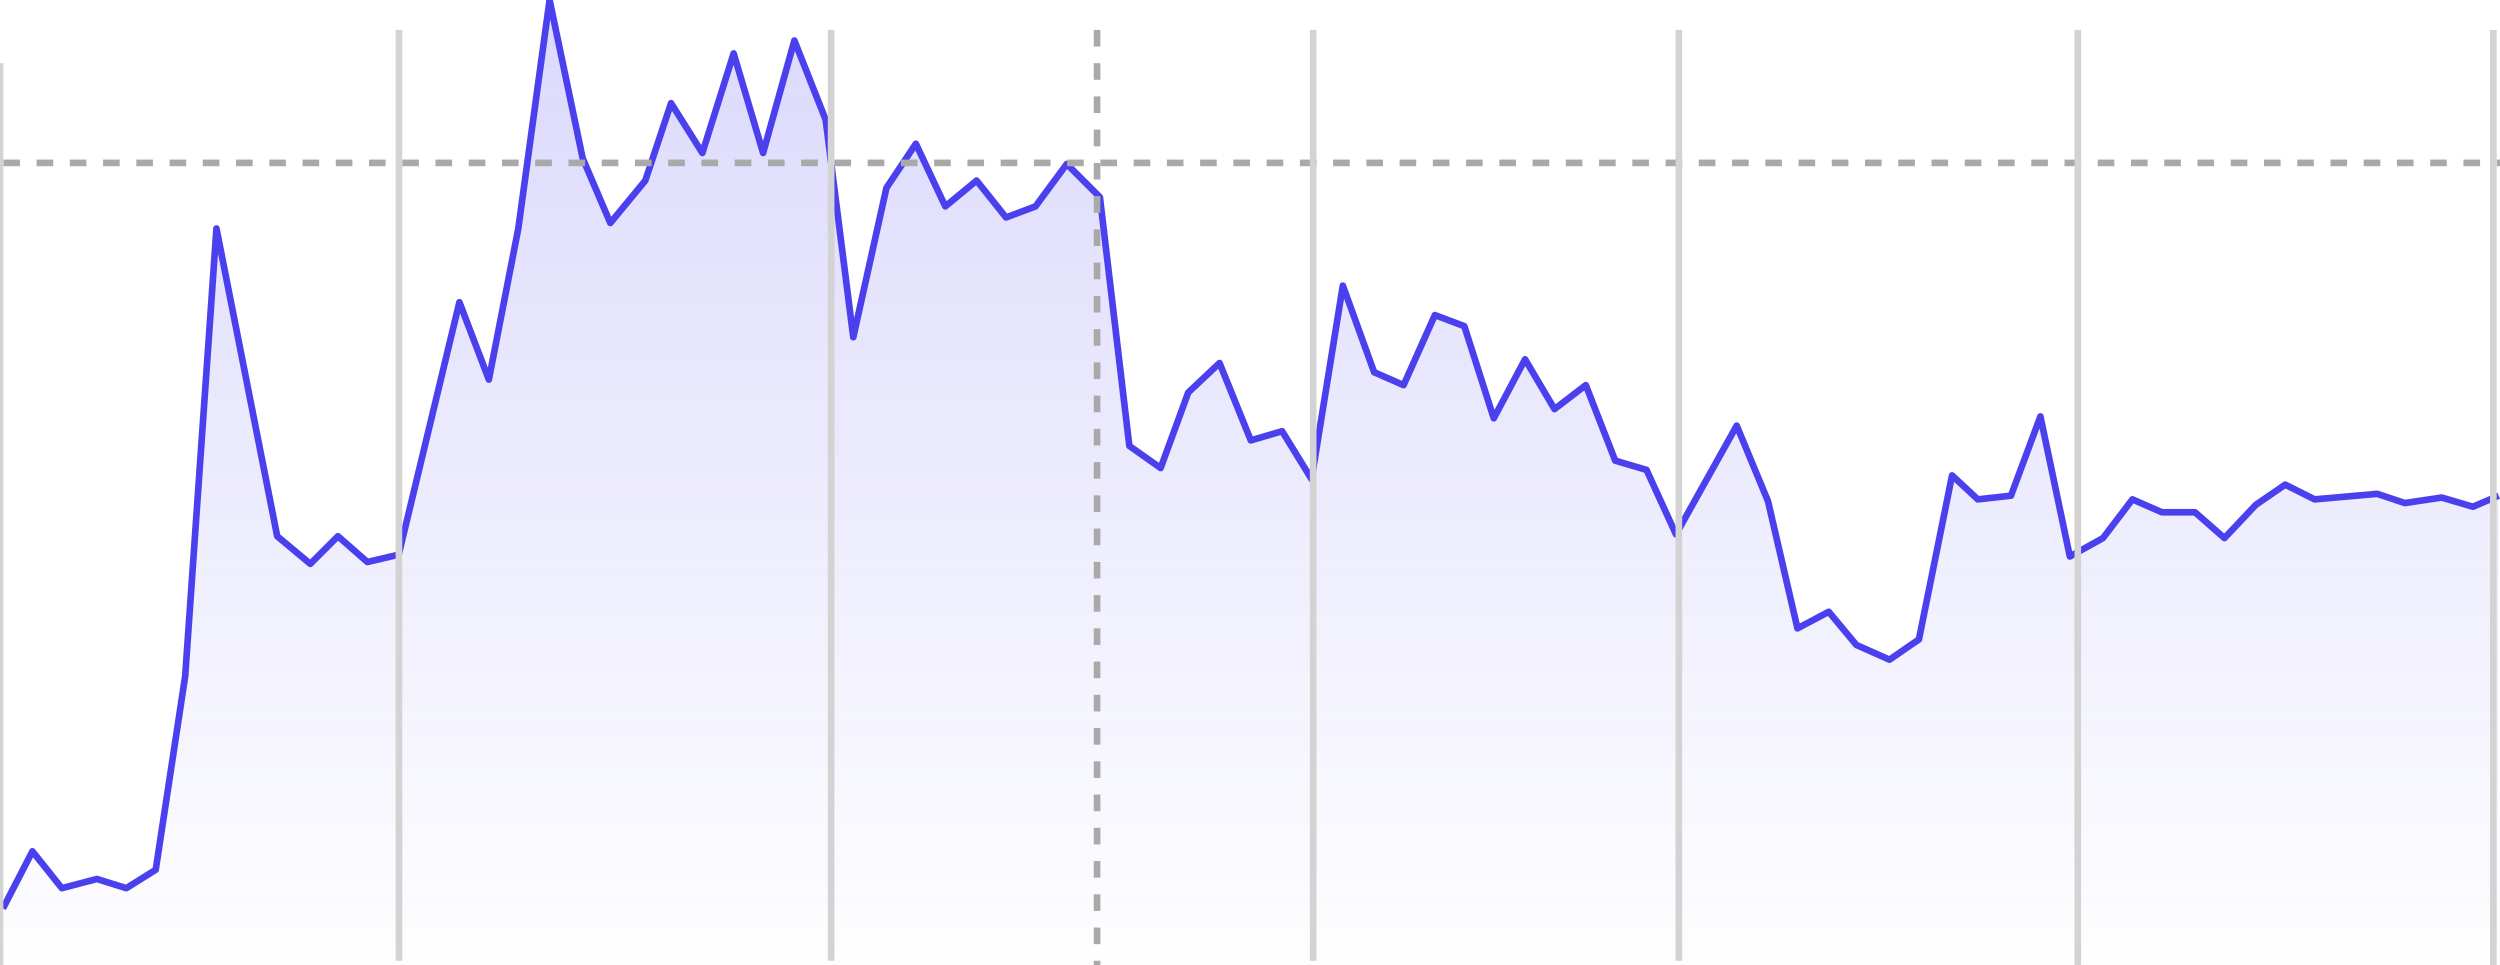
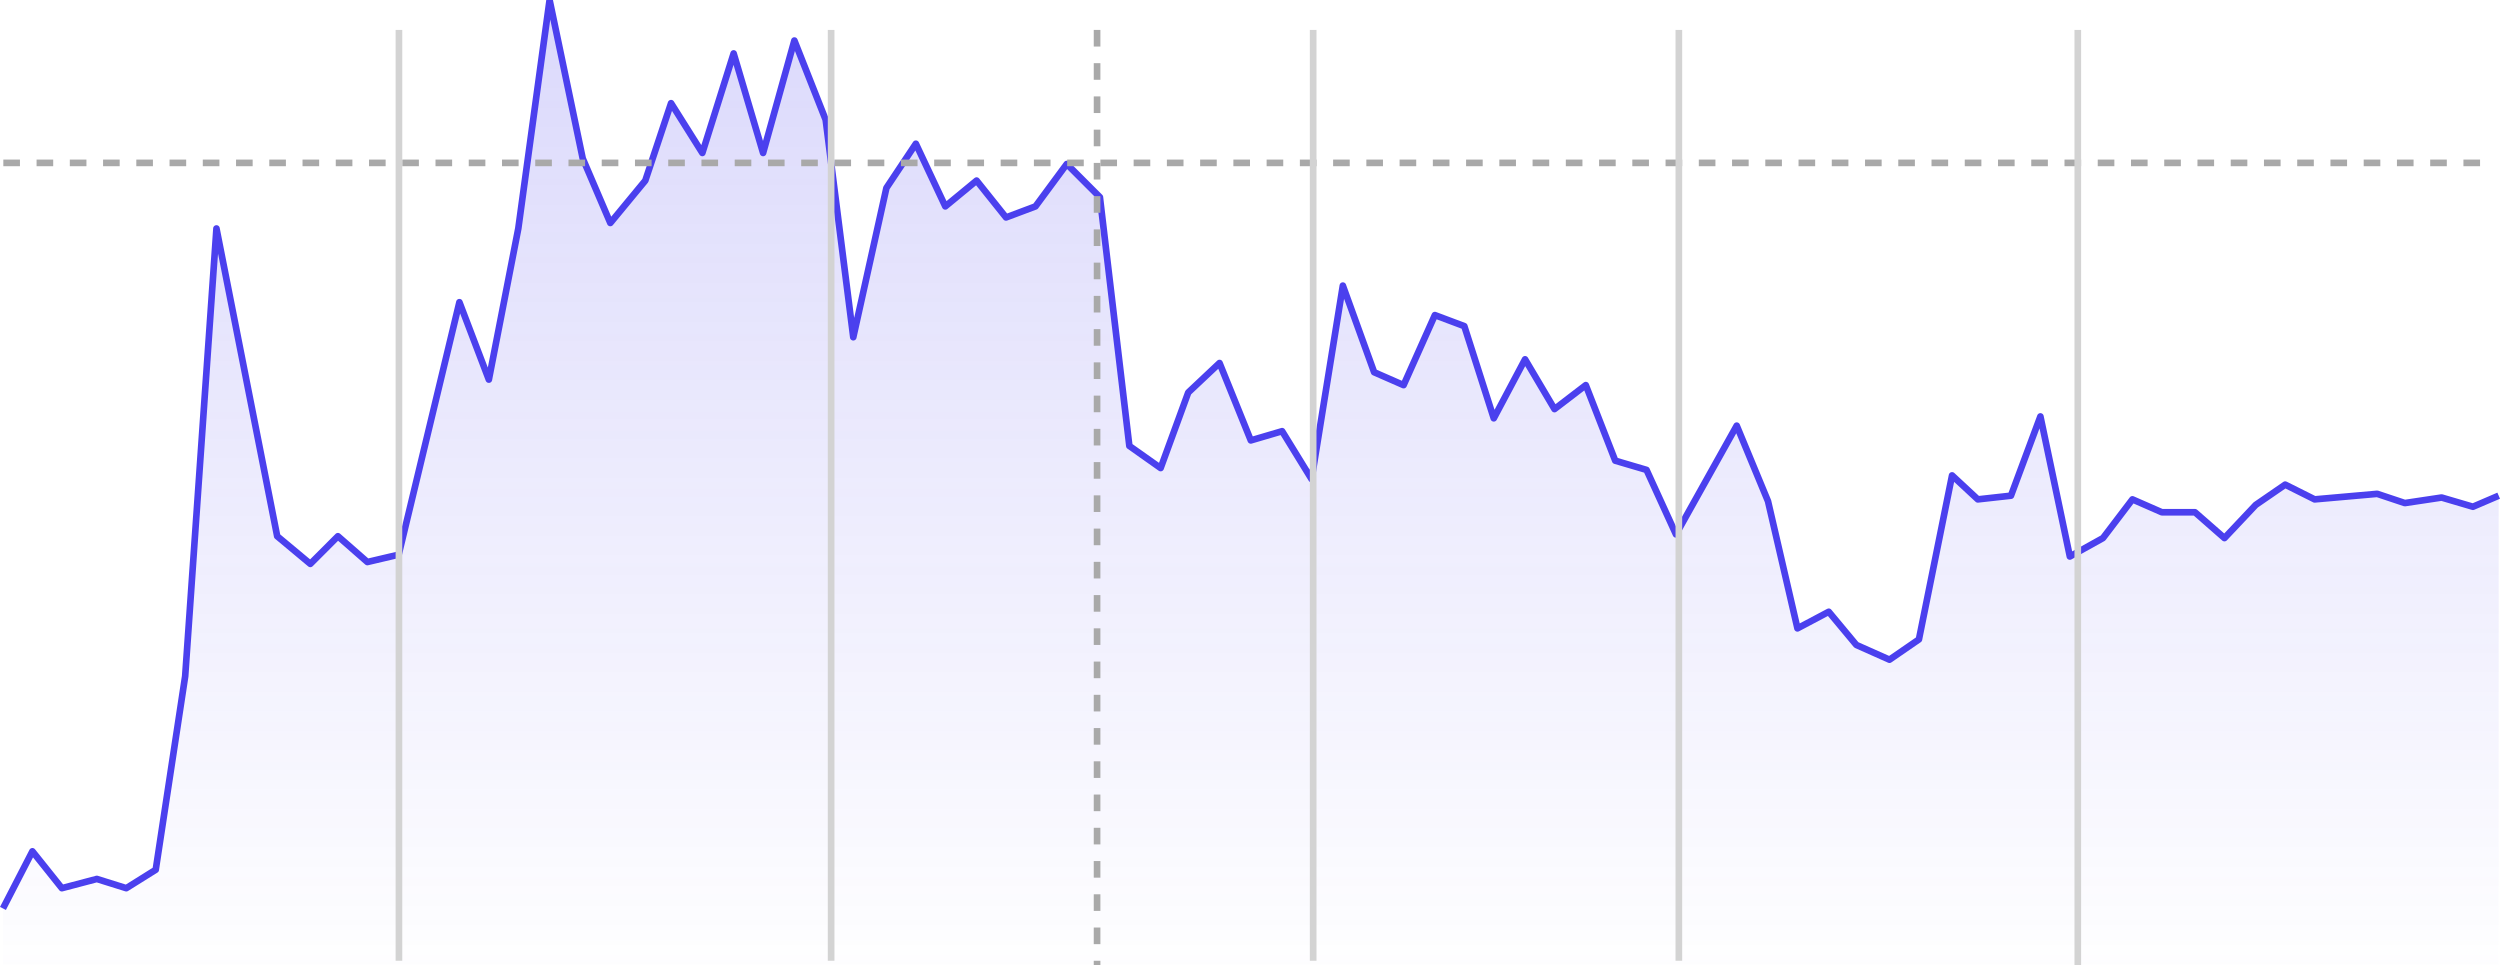
<svg xmlns="http://www.w3.org/2000/svg" width="752" height="290" viewBox="0 9 752 274" fill="none">
  <defs>
    <linearGradient id="gradient" x1="0%" y1="0%" x2="0%" y2="100%">
      <stop offset="0%" style="stop-color:#4B40EE;stop-opacity:0.2" />
      <stop offset="100%" style="stop-color:#4B40EE;stop-opacity:0" />
    </linearGradient>
  </defs>
  <path d="M0.89 274.261L9.748 257.079L18.606 268.164L29.125 265.393L37.983 268.164L46.841 262.622L55.699 204.422L65.11 69.732L83.38 162.297L93.345 170.611L101.649 162.297L110.507 170.057L119.919 167.839L138.189 91.903L147.047 115.183L155.905 69.732L165.316 1.001L175.282 48.669L183.586 68.069L194.105 55.321L201.856 32.041L211.267 47.006L220.679 17.075L229.537 47.006L238.948 13.195L248.36 37.029L256.664 102.434L266.63 57.538L275.488 44.235L284.346 63.08L293.757 55.321L302.615 66.406L311.473 63.08L320.885 50.332L330.85 60.309L339.708 135.137L349.12 141.788L357.424 119.063L366.836 110.194L376.247 133.474L385.659 130.703L394.517 145.114L403.929 86.915L413.34 112.966L422.198 116.846L431.61 95.783L440.468 99.109L449.326 126.823L458.738 109.086L467.596 124.051L477.007 116.846L485.865 139.571L495.277 142.343L504.135 161.742L522.405 129.04L531.816 151.765L540.674 190.011L550.086 185.022L558.39 194.999L568.355 199.434L577.213 193.336L587.179 144.005L594.929 151.211L604.895 150.103L613.753 126.268L622.611 168.394L632.576 162.851L641.434 151.211L650.292 155.091H660.257L669.115 162.851L678.527 152.874L687.385 146.777L696.243 151.211L715.066 149.548L723.37 152.32L734.443 150.657L743.855 153.428L751.605 150.103V300H0.89V274.261Z" fill="url(#gradient)" />
  <path d="M0.89 274.261L9.748  257.079L18.606 268.164L29.125 265.393L37.983 268.164L46.841 262.622L55.699 204.422L65.11 69.732L83.38 162.297L93.345 170.611L101.649 162.297L110.507 170.057L119.919 167.839L138.189 91.903L147.047 115.183L155.905 69.732L165.316 1.001L175.282 48.669L183.586 68.069L194.105 55.321L201.856 32.041L211.267 47.006L220.679 17.075L229.537 47.006L238.948 13.195L248.36 37.029L256.664 102.434L266.63 57.538L275.488 44.235L284.346 63.08L293.757 55.321L302.615 66.406L311.473 63.08L320.885 50.332L330.85 60.309L339.708 135.137L349.12 141.788L357.424 119.063L366.836 110.194L376.247 133.474L385.659 130.703L394.517 145.114L403.929 86.915L413.34 112.966L422.198 116.846L431.61 95.783L440.468  99.109L449.326 126.823L458.738 109.086L467.596 124.051L477.007 116.846L485.865 139.571L495.277 142.343L504.135 161.742L522.405 129.04L531.816 151.765L540.674 190.011L550.086 185.022L558.39 194.999L568.355 199.434L577.213 193.336L587.179 144.005L594.929 151.211L604.895 150.103L613.753 126.268L622.611 168.394L632.576 162.851L641.434 151.211L650.292 155.091H660.257L669.115 162.851L678.527 152.874L687.385 146.777L696.243 151.211L715.066 149.548L723.37 152.32L734.443 150.657L743.855 153.428L751.605 150.103" stroke="#4B40EE" stroke-width="2" stroke-linejoin="round" />
-   <path d="M1 50 L790 50 " stroke="#A9A9A9" stroke-width="2" stroke-dasharray="5,5" fill="none" />
+   <path d="M1 50 L751 50 " stroke="#A9A9A9" stroke-width="2" stroke-dasharray="5,5" fill="none" />
  <path d="M330 10 L330 390" stroke="#A9A9A9" stroke-width="2" stroke-dasharray="5,5" fill="none" />
-   <path d="M0 20 L0 480" stroke="#D3D3D3" stroke-width="2" fill="none" />
  <path d="M120 10 L120 290" stroke="#D3D3D3" stroke-width="2" fill="none" />
  <path d="M250 10 L250 290" stroke="#D3D3D3" stroke-width="2" fill="none" />
  <path d="M395 10 L395 290" stroke="#D3D3D3" stroke-width="2" fill="none" />
  <path d="M505 10 L505 290" stroke="#D3D3D3" stroke-width="2" fill="none" />
  <path d="M625 10 L625 780" stroke="#D3D3D3" stroke-width="2" fill="none" />
-   <path d="M750 10 L750 300" stroke="#D3D3D3" stroke-width="2" fill="none" />
</svg>
